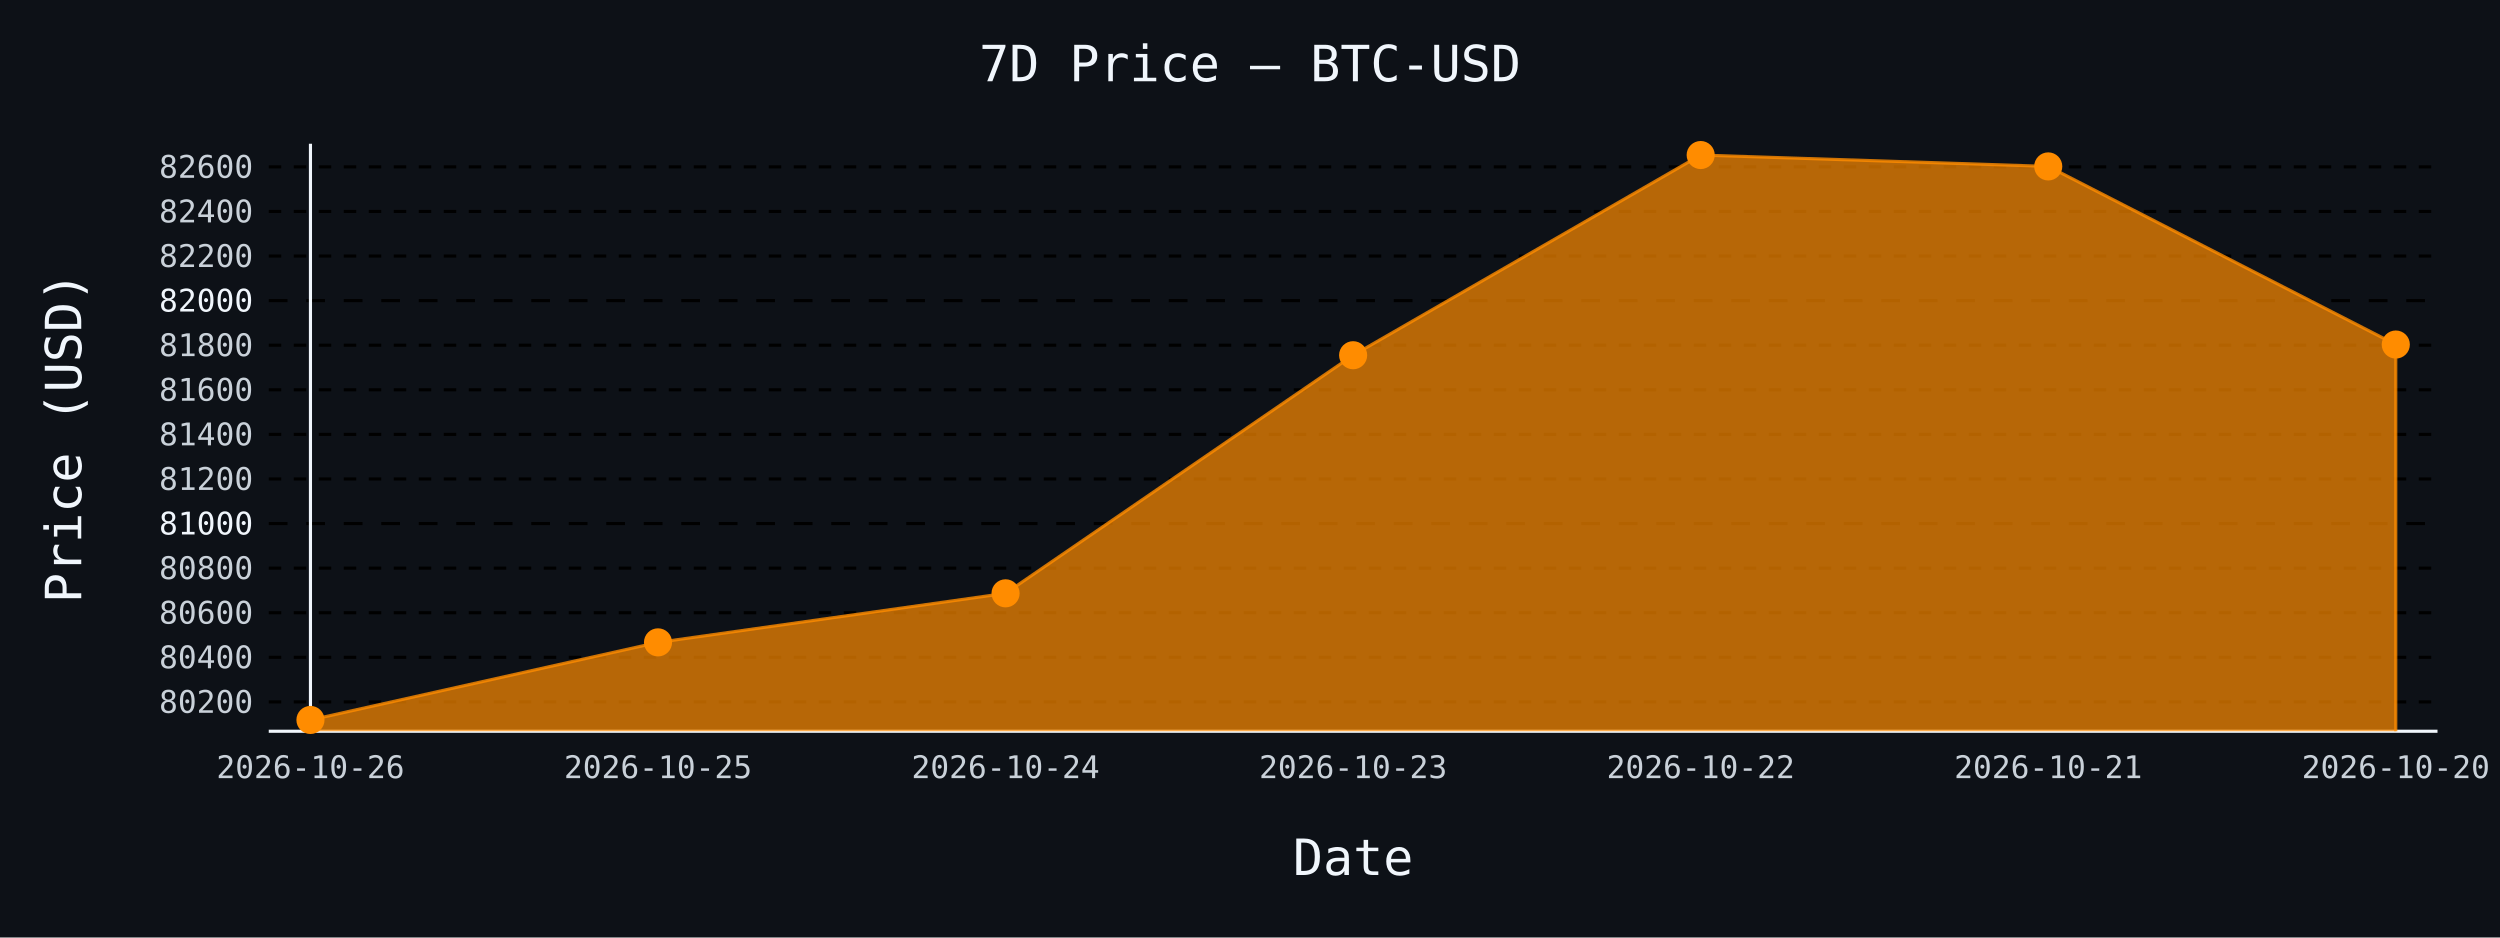
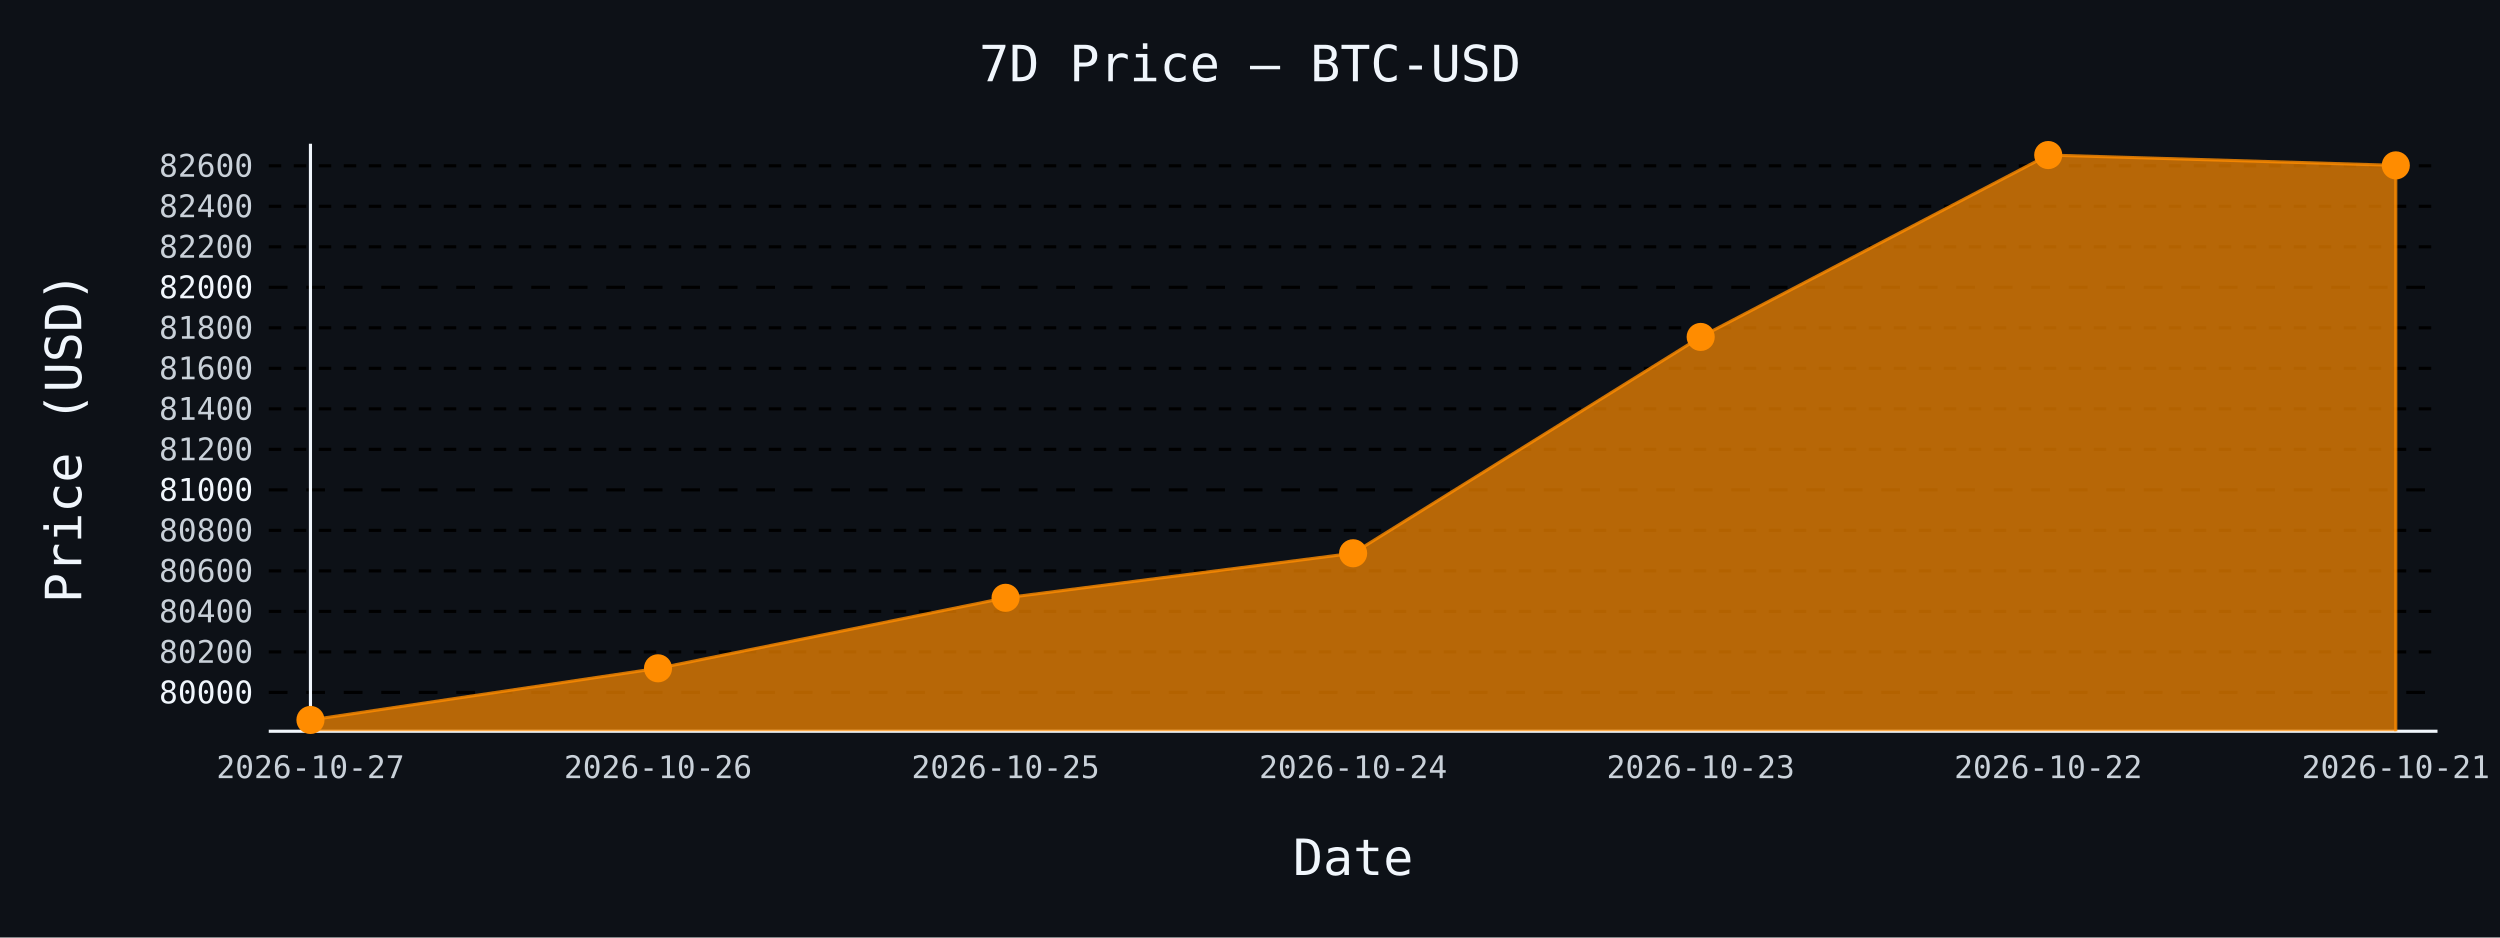
- <svg xmlns="http://www.w3.org/2000/svg" id="chart-006a2259-4d1f-4e87-b56f-ed3ad592cf8f" class="pygal-chart" viewBox="0 0 800 300">
+ <svg xmlns="http://www.w3.org/2000/svg" id="chart-25f38420-70a8-4bb1-8ec7-8c846a5fda80" class="pygal-chart" viewBox="0 0 800 300">
  <defs>
-     <style type="text/css">#chart-006a2259-4d1f-4e87-b56f-ed3ad592cf8f{-webkit-user-select:none;-webkit-font-smoothing:antialiased;font-family:monospace}#chart-006a2259-4d1f-4e87-b56f-ed3ad592cf8f .title{font-family:monospace;font-size:16px}#chart-006a2259-4d1f-4e87-b56f-ed3ad592cf8f .legends .legend text{font-family:monospace;font-size:14px}#chart-006a2259-4d1f-4e87-b56f-ed3ad592cf8f .axis text{font-family:monospace;font-size:10px}#chart-006a2259-4d1f-4e87-b56f-ed3ad592cf8f .axis text.major{font-family:monospace;font-size:10px}#chart-006a2259-4d1f-4e87-b56f-ed3ad592cf8f .text-overlay text.value{font-family:monospace;font-size:16px}#chart-006a2259-4d1f-4e87-b56f-ed3ad592cf8f .text-overlay text.label{font-family:monospace;font-size:10px}#chart-006a2259-4d1f-4e87-b56f-ed3ad592cf8f .tooltip{font-family:monospace;font-size:14px}#chart-006a2259-4d1f-4e87-b56f-ed3ad592cf8f text.no_data{font-family:monospace;font-size:64px}
- #chart-006a2259-4d1f-4e87-b56f-ed3ad592cf8f{background-color:#0d1117}#chart-006a2259-4d1f-4e87-b56f-ed3ad592cf8f path,#chart-006a2259-4d1f-4e87-b56f-ed3ad592cf8f line,#chart-006a2259-4d1f-4e87-b56f-ed3ad592cf8f rect,#chart-006a2259-4d1f-4e87-b56f-ed3ad592cf8f circle{-webkit-transition:150ms;-moz-transition:150ms;transition:150ms}#chart-006a2259-4d1f-4e87-b56f-ed3ad592cf8f .graph &gt; .background{fill:#0d1117}#chart-006a2259-4d1f-4e87-b56f-ed3ad592cf8f .plot &gt; .background{fill:#0d1117}#chart-006a2259-4d1f-4e87-b56f-ed3ad592cf8f .graph{fill:#c9d1d9}#chart-006a2259-4d1f-4e87-b56f-ed3ad592cf8f text.no_data{fill:#f0f6fc}#chart-006a2259-4d1f-4e87-b56f-ed3ad592cf8f .title{fill:#f0f6fc}#chart-006a2259-4d1f-4e87-b56f-ed3ad592cf8f .legends .legend text{fill:#c9d1d9}#chart-006a2259-4d1f-4e87-b56f-ed3ad592cf8f .legends .legend:hover text{fill:#f0f6fc}#chart-006a2259-4d1f-4e87-b56f-ed3ad592cf8f .axis .line{stroke:#f0f6fc}#chart-006a2259-4d1f-4e87-b56f-ed3ad592cf8f .axis .guide.line{stroke:#8b949e}#chart-006a2259-4d1f-4e87-b56f-ed3ad592cf8f .axis .major.line{stroke:#c9d1d9}#chart-006a2259-4d1f-4e87-b56f-ed3ad592cf8f .axis text.major{fill:#f0f6fc}#chart-006a2259-4d1f-4e87-b56f-ed3ad592cf8f .axis.y .guides:hover .guide.line,#chart-006a2259-4d1f-4e87-b56f-ed3ad592cf8f .line-graph .axis.x .guides:hover .guide.line,#chart-006a2259-4d1f-4e87-b56f-ed3ad592cf8f .stackedline-graph .axis.x .guides:hover .guide.line,#chart-006a2259-4d1f-4e87-b56f-ed3ad592cf8f .xy-graph .axis.x .guides:hover .guide.line{stroke:#f0f6fc}#chart-006a2259-4d1f-4e87-b56f-ed3ad592cf8f .axis .guides:hover text{fill:#f0f6fc}#chart-006a2259-4d1f-4e87-b56f-ed3ad592cf8f .reactive{fill-opacity:.7;stroke-opacity:.8;stroke-width:1}#chart-006a2259-4d1f-4e87-b56f-ed3ad592cf8f .ci{stroke:#c9d1d9}#chart-006a2259-4d1f-4e87-b56f-ed3ad592cf8f .reactive.active,#chart-006a2259-4d1f-4e87-b56f-ed3ad592cf8f .active .reactive{fill-opacity:.8;stroke-opacity:.9;stroke-width:4}#chart-006a2259-4d1f-4e87-b56f-ed3ad592cf8f .ci .reactive.active{stroke-width:1.5}#chart-006a2259-4d1f-4e87-b56f-ed3ad592cf8f .series text{fill:#f0f6fc}#chart-006a2259-4d1f-4e87-b56f-ed3ad592cf8f .tooltip rect{fill:#0d1117;stroke:#f0f6fc;-webkit-transition:opacity 150ms;-moz-transition:opacity 150ms;transition:opacity 150ms}#chart-006a2259-4d1f-4e87-b56f-ed3ad592cf8f .tooltip .label{fill:#c9d1d9}#chart-006a2259-4d1f-4e87-b56f-ed3ad592cf8f .tooltip .label{fill:#c9d1d9}#chart-006a2259-4d1f-4e87-b56f-ed3ad592cf8f .tooltip .legend{font-size:.8em;fill:#8b949e}#chart-006a2259-4d1f-4e87-b56f-ed3ad592cf8f .tooltip .x_label{font-size:.6em;fill:#f0f6fc}#chart-006a2259-4d1f-4e87-b56f-ed3ad592cf8f .tooltip .xlink{font-size:.5em;text-decoration:underline}#chart-006a2259-4d1f-4e87-b56f-ed3ad592cf8f .tooltip .value{font-size:1.5em}#chart-006a2259-4d1f-4e87-b56f-ed3ad592cf8f .bound{font-size:.5em}#chart-006a2259-4d1f-4e87-b56f-ed3ad592cf8f .max-value{font-size:.75em;fill:#8b949e}#chart-006a2259-4d1f-4e87-b56f-ed3ad592cf8f .map-element{fill:#0d1117;stroke:#8b949e !important}#chart-006a2259-4d1f-4e87-b56f-ed3ad592cf8f .map-element .reactive{fill-opacity:inherit;stroke-opacity:inherit}#chart-006a2259-4d1f-4e87-b56f-ed3ad592cf8f .color-0,#chart-006a2259-4d1f-4e87-b56f-ed3ad592cf8f .color-0 a:visited{stroke:#ff8c00;fill:#ff8c00}#chart-006a2259-4d1f-4e87-b56f-ed3ad592cf8f .text-overlay .color-0 text{fill:black}
- #chart-006a2259-4d1f-4e87-b56f-ed3ad592cf8f text.no_data{text-anchor:middle}#chart-006a2259-4d1f-4e87-b56f-ed3ad592cf8f .guide.line{fill:none}#chart-006a2259-4d1f-4e87-b56f-ed3ad592cf8f .centered{text-anchor:middle}#chart-006a2259-4d1f-4e87-b56f-ed3ad592cf8f .title{text-anchor:middle}#chart-006a2259-4d1f-4e87-b56f-ed3ad592cf8f .legends .legend text{fill-opacity:1}#chart-006a2259-4d1f-4e87-b56f-ed3ad592cf8f .axis.x text{text-anchor:middle}#chart-006a2259-4d1f-4e87-b56f-ed3ad592cf8f .axis.x:not(.web) text[transform]{text-anchor:start}#chart-006a2259-4d1f-4e87-b56f-ed3ad592cf8f .axis.x:not(.web) text[transform].backwards{text-anchor:end}#chart-006a2259-4d1f-4e87-b56f-ed3ad592cf8f .axis.y text{text-anchor:end}#chart-006a2259-4d1f-4e87-b56f-ed3ad592cf8f .axis.y text[transform].backwards{text-anchor:start}#chart-006a2259-4d1f-4e87-b56f-ed3ad592cf8f .axis.y2 text{text-anchor:start}#chart-006a2259-4d1f-4e87-b56f-ed3ad592cf8f .axis.y2 text[transform].backwards{text-anchor:end}#chart-006a2259-4d1f-4e87-b56f-ed3ad592cf8f .axis .guide.line{stroke-dasharray:4,4;stroke:black}#chart-006a2259-4d1f-4e87-b56f-ed3ad592cf8f .axis .major.guide.line{stroke-dasharray:6,6;stroke:black}#chart-006a2259-4d1f-4e87-b56f-ed3ad592cf8f .horizontal .axis.y .guide.line,#chart-006a2259-4d1f-4e87-b56f-ed3ad592cf8f .horizontal .axis.y2 .guide.line,#chart-006a2259-4d1f-4e87-b56f-ed3ad592cf8f .vertical .axis.x .guide.line{opacity:0}#chart-006a2259-4d1f-4e87-b56f-ed3ad592cf8f .horizontal .axis.always_show .guide.line,#chart-006a2259-4d1f-4e87-b56f-ed3ad592cf8f .vertical .axis.always_show .guide.line{opacity:1 !important}#chart-006a2259-4d1f-4e87-b56f-ed3ad592cf8f .axis.y .guides:hover .guide.line,#chart-006a2259-4d1f-4e87-b56f-ed3ad592cf8f .axis.y2 .guides:hover .guide.line,#chart-006a2259-4d1f-4e87-b56f-ed3ad592cf8f .axis.x .guides:hover .guide.line{opacity:1}#chart-006a2259-4d1f-4e87-b56f-ed3ad592cf8f .axis .guides:hover text{opacity:1}#chart-006a2259-4d1f-4e87-b56f-ed3ad592cf8f .nofill{fill:none}#chart-006a2259-4d1f-4e87-b56f-ed3ad592cf8f .subtle-fill{fill-opacity:.2}#chart-006a2259-4d1f-4e87-b56f-ed3ad592cf8f .dot{stroke-width:1px;fill-opacity:1;stroke-opacity:1}#chart-006a2259-4d1f-4e87-b56f-ed3ad592cf8f .dot.active{stroke-width:5px}#chart-006a2259-4d1f-4e87-b56f-ed3ad592cf8f .dot.negative{fill:transparent}#chart-006a2259-4d1f-4e87-b56f-ed3ad592cf8f text,#chart-006a2259-4d1f-4e87-b56f-ed3ad592cf8f tspan{stroke:none !important}#chart-006a2259-4d1f-4e87-b56f-ed3ad592cf8f .series text.active{opacity:1}#chart-006a2259-4d1f-4e87-b56f-ed3ad592cf8f .tooltip rect{fill-opacity:.95;stroke-width:.5}#chart-006a2259-4d1f-4e87-b56f-ed3ad592cf8f .tooltip text{fill-opacity:1}#chart-006a2259-4d1f-4e87-b56f-ed3ad592cf8f .showable{visibility:hidden}#chart-006a2259-4d1f-4e87-b56f-ed3ad592cf8f .showable.shown{visibility:visible}#chart-006a2259-4d1f-4e87-b56f-ed3ad592cf8f .gauge-background{fill:rgba(229,229,229,1);stroke:none}#chart-006a2259-4d1f-4e87-b56f-ed3ad592cf8f .bg-lines{stroke:#0d1117;stroke-width:2px}</style>
+     <style type="text/css">#chart-25f38420-70a8-4bb1-8ec7-8c846a5fda80{-webkit-user-select:none;-webkit-font-smoothing:antialiased;font-family:monospace}#chart-25f38420-70a8-4bb1-8ec7-8c846a5fda80 .title{font-family:monospace;font-size:16px}#chart-25f38420-70a8-4bb1-8ec7-8c846a5fda80 .legends .legend text{font-family:monospace;font-size:14px}#chart-25f38420-70a8-4bb1-8ec7-8c846a5fda80 .axis text{font-family:monospace;font-size:10px}#chart-25f38420-70a8-4bb1-8ec7-8c846a5fda80 .axis text.major{font-family:monospace;font-size:10px}#chart-25f38420-70a8-4bb1-8ec7-8c846a5fda80 .text-overlay text.value{font-family:monospace;font-size:16px}#chart-25f38420-70a8-4bb1-8ec7-8c846a5fda80 .text-overlay text.label{font-family:monospace;font-size:10px}#chart-25f38420-70a8-4bb1-8ec7-8c846a5fda80 .tooltip{font-family:monospace;font-size:14px}#chart-25f38420-70a8-4bb1-8ec7-8c846a5fda80 text.no_data{font-family:monospace;font-size:64px}
+ #chart-25f38420-70a8-4bb1-8ec7-8c846a5fda80{background-color:#0d1117}#chart-25f38420-70a8-4bb1-8ec7-8c846a5fda80 path,#chart-25f38420-70a8-4bb1-8ec7-8c846a5fda80 line,#chart-25f38420-70a8-4bb1-8ec7-8c846a5fda80 rect,#chart-25f38420-70a8-4bb1-8ec7-8c846a5fda80 circle{-webkit-transition:150ms;-moz-transition:150ms;transition:150ms}#chart-25f38420-70a8-4bb1-8ec7-8c846a5fda80 .graph &gt; .background{fill:#0d1117}#chart-25f38420-70a8-4bb1-8ec7-8c846a5fda80 .plot &gt; .background{fill:#0d1117}#chart-25f38420-70a8-4bb1-8ec7-8c846a5fda80 .graph{fill:#c9d1d9}#chart-25f38420-70a8-4bb1-8ec7-8c846a5fda80 text.no_data{fill:#f0f6fc}#chart-25f38420-70a8-4bb1-8ec7-8c846a5fda80 .title{fill:#f0f6fc}#chart-25f38420-70a8-4bb1-8ec7-8c846a5fda80 .legends .legend text{fill:#c9d1d9}#chart-25f38420-70a8-4bb1-8ec7-8c846a5fda80 .legends .legend:hover text{fill:#f0f6fc}#chart-25f38420-70a8-4bb1-8ec7-8c846a5fda80 .axis .line{stroke:#f0f6fc}#chart-25f38420-70a8-4bb1-8ec7-8c846a5fda80 .axis .guide.line{stroke:#8b949e}#chart-25f38420-70a8-4bb1-8ec7-8c846a5fda80 .axis .major.line{stroke:#c9d1d9}#chart-25f38420-70a8-4bb1-8ec7-8c846a5fda80 .axis text.major{fill:#f0f6fc}#chart-25f38420-70a8-4bb1-8ec7-8c846a5fda80 .axis.y .guides:hover .guide.line,#chart-25f38420-70a8-4bb1-8ec7-8c846a5fda80 .line-graph .axis.x .guides:hover .guide.line,#chart-25f38420-70a8-4bb1-8ec7-8c846a5fda80 .stackedline-graph .axis.x .guides:hover .guide.line,#chart-25f38420-70a8-4bb1-8ec7-8c846a5fda80 .xy-graph .axis.x .guides:hover .guide.line{stroke:#f0f6fc}#chart-25f38420-70a8-4bb1-8ec7-8c846a5fda80 .axis .guides:hover text{fill:#f0f6fc}#chart-25f38420-70a8-4bb1-8ec7-8c846a5fda80 .reactive{fill-opacity:.7;stroke-opacity:.8;stroke-width:1}#chart-25f38420-70a8-4bb1-8ec7-8c846a5fda80 .ci{stroke:#c9d1d9}#chart-25f38420-70a8-4bb1-8ec7-8c846a5fda80 .reactive.active,#chart-25f38420-70a8-4bb1-8ec7-8c846a5fda80 .active .reactive{fill-opacity:.8;stroke-opacity:.9;stroke-width:4}#chart-25f38420-70a8-4bb1-8ec7-8c846a5fda80 .ci .reactive.active{stroke-width:1.5}#chart-25f38420-70a8-4bb1-8ec7-8c846a5fda80 .series text{fill:#f0f6fc}#chart-25f38420-70a8-4bb1-8ec7-8c846a5fda80 .tooltip rect{fill:#0d1117;stroke:#f0f6fc;-webkit-transition:opacity 150ms;-moz-transition:opacity 150ms;transition:opacity 150ms}#chart-25f38420-70a8-4bb1-8ec7-8c846a5fda80 .tooltip .label{fill:#c9d1d9}#chart-25f38420-70a8-4bb1-8ec7-8c846a5fda80 .tooltip .label{fill:#c9d1d9}#chart-25f38420-70a8-4bb1-8ec7-8c846a5fda80 .tooltip .legend{font-size:.8em;fill:#8b949e}#chart-25f38420-70a8-4bb1-8ec7-8c846a5fda80 .tooltip .x_label{font-size:.6em;fill:#f0f6fc}#chart-25f38420-70a8-4bb1-8ec7-8c846a5fda80 .tooltip .xlink{font-size:.5em;text-decoration:underline}#chart-25f38420-70a8-4bb1-8ec7-8c846a5fda80 .tooltip .value{font-size:1.5em}#chart-25f38420-70a8-4bb1-8ec7-8c846a5fda80 .bound{font-size:.5em}#chart-25f38420-70a8-4bb1-8ec7-8c846a5fda80 .max-value{font-size:.75em;fill:#8b949e}#chart-25f38420-70a8-4bb1-8ec7-8c846a5fda80 .map-element{fill:#0d1117;stroke:#8b949e !important}#chart-25f38420-70a8-4bb1-8ec7-8c846a5fda80 .map-element .reactive{fill-opacity:inherit;stroke-opacity:inherit}#chart-25f38420-70a8-4bb1-8ec7-8c846a5fda80 .color-0,#chart-25f38420-70a8-4bb1-8ec7-8c846a5fda80 .color-0 a:visited{stroke:#ff8c00;fill:#ff8c00}#chart-25f38420-70a8-4bb1-8ec7-8c846a5fda80 .text-overlay .color-0 text{fill:black}
+ #chart-25f38420-70a8-4bb1-8ec7-8c846a5fda80 text.no_data{text-anchor:middle}#chart-25f38420-70a8-4bb1-8ec7-8c846a5fda80 .guide.line{fill:none}#chart-25f38420-70a8-4bb1-8ec7-8c846a5fda80 .centered{text-anchor:middle}#chart-25f38420-70a8-4bb1-8ec7-8c846a5fda80 .title{text-anchor:middle}#chart-25f38420-70a8-4bb1-8ec7-8c846a5fda80 .legends .legend text{fill-opacity:1}#chart-25f38420-70a8-4bb1-8ec7-8c846a5fda80 .axis.x text{text-anchor:middle}#chart-25f38420-70a8-4bb1-8ec7-8c846a5fda80 .axis.x:not(.web) text[transform]{text-anchor:start}#chart-25f38420-70a8-4bb1-8ec7-8c846a5fda80 .axis.x:not(.web) text[transform].backwards{text-anchor:end}#chart-25f38420-70a8-4bb1-8ec7-8c846a5fda80 .axis.y text{text-anchor:end}#chart-25f38420-70a8-4bb1-8ec7-8c846a5fda80 .axis.y text[transform].backwards{text-anchor:start}#chart-25f38420-70a8-4bb1-8ec7-8c846a5fda80 .axis.y2 text{text-anchor:start}#chart-25f38420-70a8-4bb1-8ec7-8c846a5fda80 .axis.y2 text[transform].backwards{text-anchor:end}#chart-25f38420-70a8-4bb1-8ec7-8c846a5fda80 .axis .guide.line{stroke-dasharray:4,4;stroke:black}#chart-25f38420-70a8-4bb1-8ec7-8c846a5fda80 .axis .major.guide.line{stroke-dasharray:6,6;stroke:black}#chart-25f38420-70a8-4bb1-8ec7-8c846a5fda80 .horizontal .axis.y .guide.line,#chart-25f38420-70a8-4bb1-8ec7-8c846a5fda80 .horizontal .axis.y2 .guide.line,#chart-25f38420-70a8-4bb1-8ec7-8c846a5fda80 .vertical .axis.x .guide.line{opacity:0}#chart-25f38420-70a8-4bb1-8ec7-8c846a5fda80 .horizontal .axis.always_show .guide.line,#chart-25f38420-70a8-4bb1-8ec7-8c846a5fda80 .vertical .axis.always_show .guide.line{opacity:1 !important}#chart-25f38420-70a8-4bb1-8ec7-8c846a5fda80 .axis.y .guides:hover .guide.line,#chart-25f38420-70a8-4bb1-8ec7-8c846a5fda80 .axis.y2 .guides:hover .guide.line,#chart-25f38420-70a8-4bb1-8ec7-8c846a5fda80 .axis.x .guides:hover .guide.line{opacity:1}#chart-25f38420-70a8-4bb1-8ec7-8c846a5fda80 .axis .guides:hover text{opacity:1}#chart-25f38420-70a8-4bb1-8ec7-8c846a5fda80 .nofill{fill:none}#chart-25f38420-70a8-4bb1-8ec7-8c846a5fda80 .subtle-fill{fill-opacity:.2}#chart-25f38420-70a8-4bb1-8ec7-8c846a5fda80 .dot{stroke-width:1px;fill-opacity:1;stroke-opacity:1}#chart-25f38420-70a8-4bb1-8ec7-8c846a5fda80 .dot.active{stroke-width:5px}#chart-25f38420-70a8-4bb1-8ec7-8c846a5fda80 .dot.negative{fill:transparent}#chart-25f38420-70a8-4bb1-8ec7-8c846a5fda80 text,#chart-25f38420-70a8-4bb1-8ec7-8c846a5fda80 tspan{stroke:none !important}#chart-25f38420-70a8-4bb1-8ec7-8c846a5fda80 .series text.active{opacity:1}#chart-25f38420-70a8-4bb1-8ec7-8c846a5fda80 .tooltip rect{fill-opacity:.95;stroke-width:.5}#chart-25f38420-70a8-4bb1-8ec7-8c846a5fda80 .tooltip text{fill-opacity:1}#chart-25f38420-70a8-4bb1-8ec7-8c846a5fda80 .showable{visibility:hidden}#chart-25f38420-70a8-4bb1-8ec7-8c846a5fda80 .showable.shown{visibility:visible}#chart-25f38420-70a8-4bb1-8ec7-8c846a5fda80 .gauge-background{fill:rgba(229,229,229,1);stroke:none}#chart-25f38420-70a8-4bb1-8ec7-8c846a5fda80 .bg-lines{stroke:#0d1117;stroke-width:2px}</style>
  </defs>
  <g class="graph line-graph vertical">
    <rect x="0" y="0" width="800" height="300" class="background" />
    <g transform="translate(86, 46)" class="plot">
      <rect x="0" y="0" width="694.0" height="188" class="background" />
      <g class="axis y always_show">
        <path d="M0 188 h694" class="line" />
        <g class="guides">
-           <path d="M0 178.606 h694" class="guide line" />
-           <text x="-5" y="182.106" class="">80200</text>
+           <path d="M0 175.57 h694" class="major guide line" />
+           <text x="-5" y="179.07" class="major">80000</text>
        </g>
        <g class="guides">
-           <path d="M0 164.339 h694" class="guide line" />
-           <text x="-5" y="167.839" class="">80400</text>
+           <path d="M0 162.607 h694" class="guide line" />
+           <text x="-5" y="166.107" class="">80200</text>
        </g>
        <g class="guides">
-           <path d="M0 150.071 h694" class="guide line" />
-           <text x="-5" y="153.571" class="">80600</text>
+           <path d="M0 149.644 h694" class="guide line" />
+           <text x="-5" y="153.144" class="">80400</text>
        </g>
        <g class="guides">
-           <path d="M0 135.804 h694" class="guide line" />
-           <text x="-5" y="139.304" class="">80800</text>
+           <path d="M0 136.681 h694" class="guide line" />
+           <text x="-5" y="140.181" class="">80600</text>
        </g>
        <g class="guides">
-           <path d="M0 121.536 h694" class="major guide line" />
-           <text x="-5" y="125.036" class="major">81000</text>
+           <path d="M0 123.718 h694" class="guide line" />
+           <text x="-5" y="127.218" class="">80800</text>
        </g>
        <g class="guides">
-           <path d="M0 107.269 h694" class="guide line" />
-           <text x="-5" y="110.769" class="">81200</text>
+           <path d="M0 110.755 h694" class="major guide line" />
+           <text x="-5" y="114.255" class="major">81000</text>
        </g>
        <g class="guides">
-           <path d="M0 93.001 h694" class="guide line" />
-           <text x="-5" y="96.501" class="">81400</text>
+           <path d="M0 97.792 h694" class="guide line" />
+           <text x="-5" y="101.292" class="">81200</text>
        </g>
        <g class="guides">
-           <path d="M0 78.734 h694" class="guide line" />
-           <text x="-5" y="82.234" class="">81600</text>
+           <path d="M0 84.829 h694" class="guide line" />
+           <text x="-5" y="88.329" class="">81400</text>
        </g>
        <g class="guides">
-           <path d="M0 64.466 h694" class="guide line" />
-           <text x="-5" y="67.966" class="">81800</text>
+           <path d="M0 71.866 h694" class="guide line" />
+           <text x="-5" y="75.366" class="">81600</text>
        </g>
        <g class="guides">
-           <path d="M0 50.199 h694" class="major guide line" />
-           <text x="-5" y="53.699" class="major">82000</text>
+           <path d="M0 58.903 h694" class="guide line" />
+           <text x="-5" y="62.403" class="">81800</text>
        </g>
        <g class="guides">
-           <path d="M0 35.931 h694" class="guide line" />
-           <text x="-5" y="39.431" class="">82200</text>
+           <path d="M0 45.94 h694" class="major guide line" />
+           <text x="-5" y="49.44" class="major">82000</text>
        </g>
        <g class="guides">
-           <path d="M0 21.664 h694" class="guide line" />
-           <text x="-5" y="25.164" class="">82400</text>
+           <path d="M0 32.977 h694" class="guide line" />
+           <text x="-5" y="36.477" class="">82200</text>
        </g>
        <g class="guides">
-           <path d="M0 7.396 h694" class="guide line" />
-           <text x="-5" y="10.896" class="">82600</text>
+           <path d="M0 20.014 h694" class="guide line" />
+           <text x="-5" y="23.514" class="">82400</text>
+         </g>
+         <g class="guides">
+           <path d="M0 7.051 h694" class="guide line" />
+           <text x="-5" y="10.551" class="">82600</text>
        </g>
      </g>
      <g class="axis x">
        <g class="guides">
          <path d="M13.346 0 v188" class="line" />
-           <text x="13.346" y="203.0" class="">2026-10-26</text>
+           <text x="13.346" y="203.0" class="">2026-10-27</text>
        </g>
        <g class="guides">
          <path d="M124.564 0 v188" class="guide line" />
-           <text x="124.564" y="203.0" class="">2026-10-25</text>
+           <text x="124.564" y="203.0" class="">2026-10-26</text>
        </g>
        <g class="guides">
          <path d="M235.782 0 v188" class="guide line" />
-           <text x="235.782" y="203.0" class="">2026-10-24</text>
+           <text x="235.782" y="203.0" class="">2026-10-25</text>
        </g>
        <g class="guides">
          <path d="M347 0 v188" class="guide line" />
-           <text x="347.0" y="203.0" class="">2026-10-23</text>
+           <text x="347.0" y="203.0" class="">2026-10-24</text>
        </g>
        <g class="guides">
          <path d="M458.218 0 v188" class="guide line" />
-           <text x="458.218" y="203.0" class="">2026-10-22</text>
+           <text x="458.218" y="203.0" class="">2026-10-23</text>
        </g>
        <g class="guides">
          <path d="M569.436 0 v188" class="guide line" />
-           <text x="569.436" y="203.0" class="">2026-10-21</text>
+           <text x="569.436" y="203.0" class="">2026-10-22</text>
        </g>
        <g class="guides">
          <path d="M680.654 0 v188" class="guide line" />
-           <text x="680.654" y="203.0" class="">2026-10-20</text>
+           <text x="680.654" y="203.0" class="">2026-10-21</text>
        </g>
      </g>
      <g class="series serie-0 color-0">
-         <path d="M13.346 188 L13.346 184.385 124.564 159.559 235.782 143.865 347 67.676 458.218 3.615 569.436 7.254 680.654 64.252 680.654 188" class="line reactive" />
+         <path d="M13.346 188 L13.346 184.385 124.564 167.857 235.782 145.301 347 131.042 458.218 61.819 569.436 3.615 680.654 6.921 680.654 188" class="line reactive" />
      </g>
    </g>
    <g class="titles">
      <text x="400.0" y="26" class="title plot_title">7D Price — BTC-USD</text>
      <text x="433.0" y="280" class="title">Date</text>
      <text x="0" y="166.0" class="title" transform="rotate(-90 0 140)">Price (USD)</text>
    </g>
    <g transform="translate(86, 46)" class="plot overlay">
      <g class="series serie-0 color-0">
        <g class="dots">
          <circle cx="13.346" cy="184.385" r="4" class="dot reactive tooltip-trigger" />
        </g>
        <g class="dots">
-           <circle cx="124.564" cy="159.559" r="4" class="dot reactive tooltip-trigger" />
+           <circle cx="124.564" cy="167.857" r="4" class="dot reactive tooltip-trigger" />
        </g>
        <g class="dots">
-           <circle cx="235.782" cy="143.865" r="4" class="dot reactive tooltip-trigger" />
+           <circle cx="235.782" cy="145.301" r="4" class="dot reactive tooltip-trigger" />
        </g>
        <g class="dots">
-           <circle cx="347.0" cy="67.676" r="4" class="dot reactive tooltip-trigger" />
+           <circle cx="347.0" cy="131.042" r="4" class="dot reactive tooltip-trigger" />
        </g>
        <g class="dots">
-           <circle cx="458.218" cy="3.615" r="4" class="dot reactive tooltip-trigger" />
+           <circle cx="458.218" cy="61.819" r="4" class="dot reactive tooltip-trigger" />
        </g>
        <g class="dots">
-           <circle cx="569.436" cy="7.254" r="4" class="dot reactive tooltip-trigger" />
+           <circle cx="569.436" cy="3.615" r="4" class="dot reactive tooltip-trigger" />
        </g>
        <g class="dots">
-           <circle cx="680.654" cy="64.252" r="4" class="dot reactive tooltip-trigger" />
+           <circle cx="680.654" cy="6.921" r="4" class="dot reactive tooltip-trigger" />
        </g>
      </g>
    </g>
    <g transform="translate(86, 46)" class="plot text-overlay">
      <g class="series serie-0 color-0" />
    </g>
    <g transform="translate(86, 46)" class="plot tooltip-overlay">
      <g transform="translate(0 0)" style="opacity: 0" class="tooltip">
        <rect rx="0" ry="0" width="0" height="0" class="tooltip-box" />
        <g class="text" />
      </g>
    </g>
  </g>
</svg>
